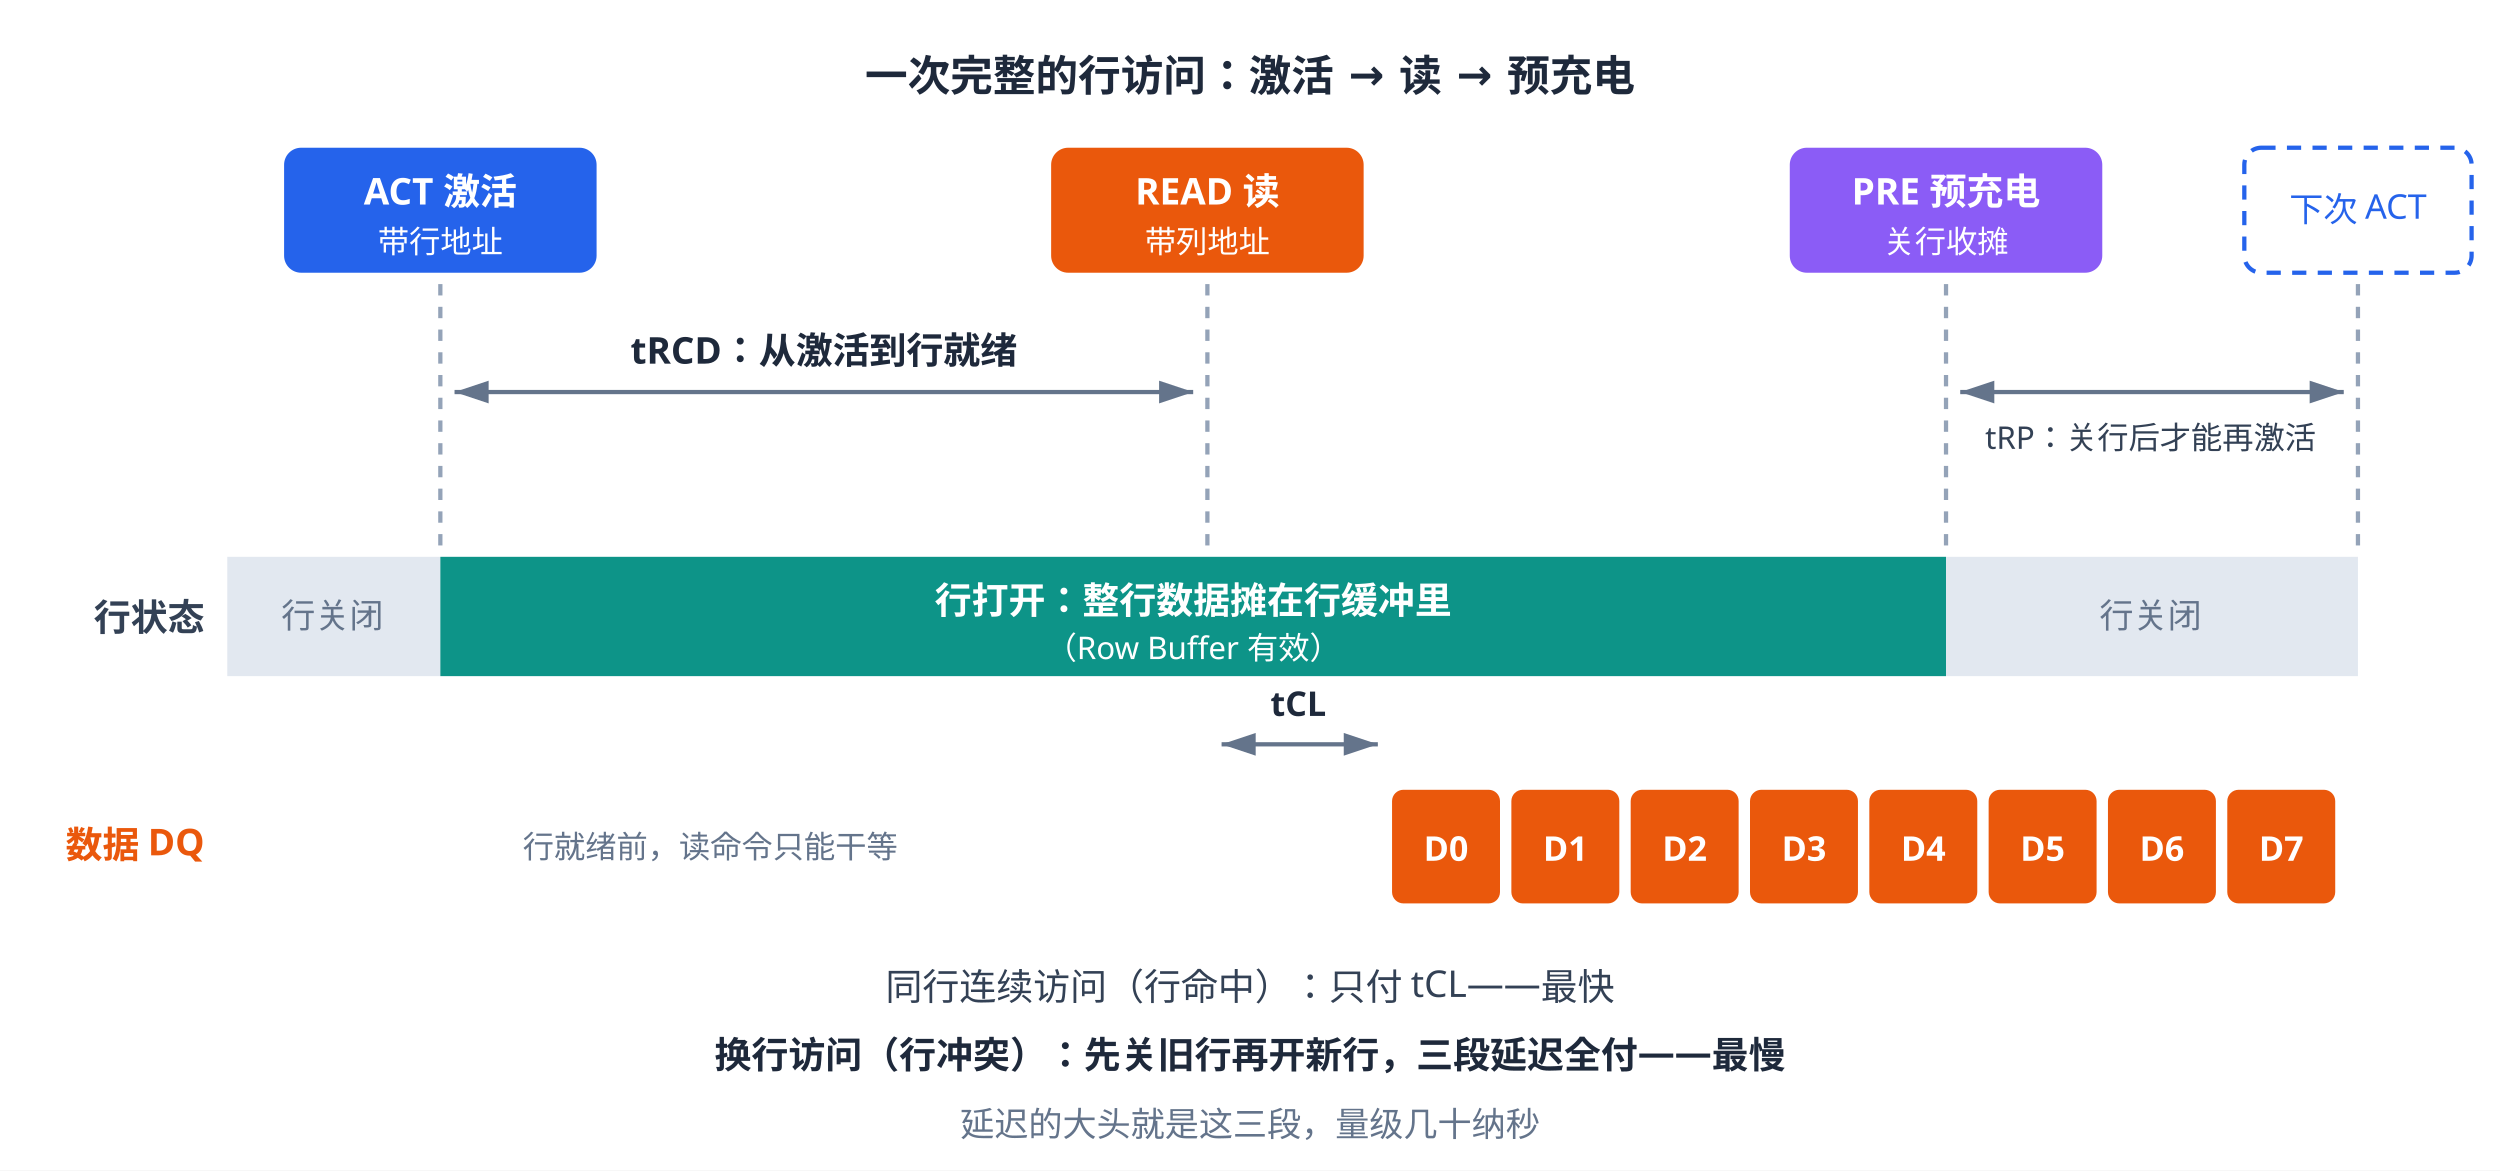
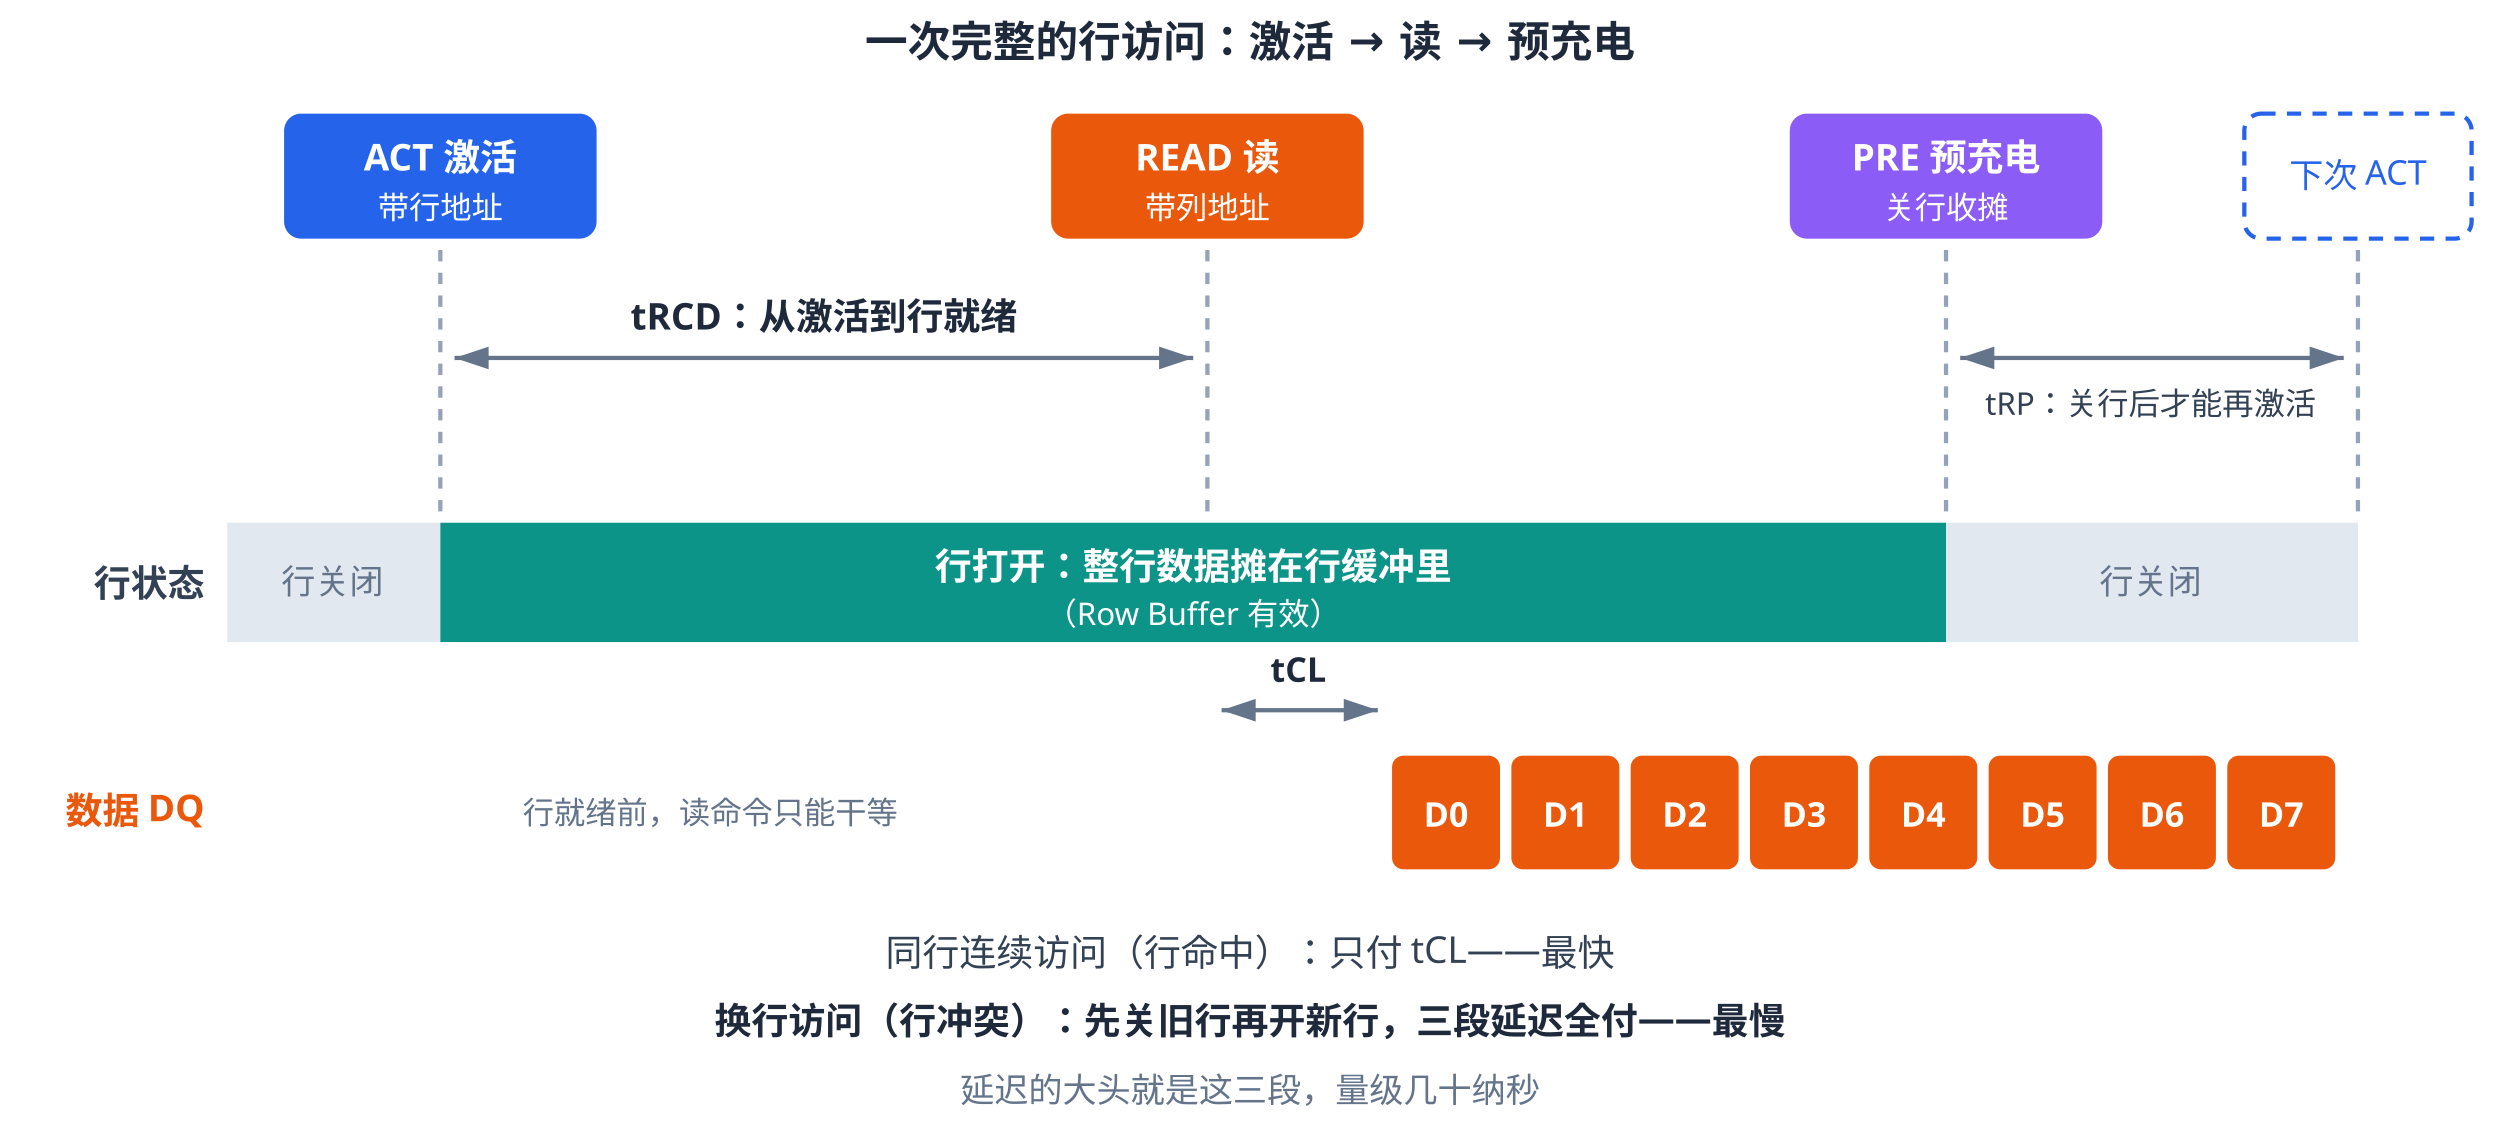
- <svg xmlns="http://www.w3.org/2000/svg" viewBox="0 0 880 412" font-family="'PingFang SC','Microsoft YaHei',sans-serif">
+ <svg xmlns="http://www.w3.org/2000/svg" viewBox="0 12 880 396" font-family="'PingFang SC','Microsoft YaHei',sans-serif">
  <rect x="0" y="0" width="880" height="412" fill="#ffffff" />
  <text x="440" y="32" text-anchor="middle" fill="#1e293b" font-size="15" font-weight="bold">一次完整的行访问：激活 → 读 → 预充电</text>
  <rect x="100" y="52" width="110" height="44" rx="6" fill="#2563eb" />
  <text x="155" y="72" text-anchor="middle" fill="#ffffff" font-size="13" font-weight="bold">ACT 激活</text>
  <text x="155" y="89" text-anchor="middle" fill="#ffffff" font-size="11">带行地址</text>
  <rect x="370" y="52" width="110" height="44" rx="6" fill="#ea580c" />
  <text x="425" y="72" text-anchor="middle" fill="#ffffff" font-size="13" font-weight="bold">READ 读</text>
  <text x="425" y="89" text-anchor="middle" fill="#ffffff" font-size="11">带列地址</text>
  <rect x="630" y="52" width="110" height="44" rx="6" fill="#8b5cf6" />
  <text x="685" y="72" text-anchor="middle" fill="#ffffff" font-size="13" font-weight="bold">PRE 预充电</text>
  <text x="685" y="89" text-anchor="middle" fill="#ffffff" font-size="11">关行收摊</text>
  <rect x="790" y="52" width="80" height="44" rx="6" fill="none" stroke="#2563eb" stroke-width="1.5" stroke-dasharray="5,4" />
  <text x="830" y="78" text-anchor="middle" fill="#2563eb" font-size="12">下次 ACT</text>
  <line x1="155" y1="100" x2="155" y2="196" stroke="#94a3b8" stroke-width="1.5" stroke-dasharray="4,4" />
  <line x1="425" y1="100" x2="425" y2="196" stroke="#94a3b8" stroke-width="1.5" stroke-dasharray="4,4" />
  <line x1="685" y1="100" x2="685" y2="196" stroke="#94a3b8" stroke-width="1.5" stroke-dasharray="4,4" />
  <line x1="830" y1="100" x2="830" y2="196" stroke="#94a3b8" stroke-width="1.5" stroke-dasharray="4,4" />
  <line x1="160" y1="138" x2="420" y2="138" stroke="#64748b" stroke-width="1.5" />
  <polygon points="160,138 172,134 172,142" fill="#64748b" />
  <polygon points="420,138 408,134 408,142" fill="#64748b" />
  <text x="290" y="128" text-anchor="middle" fill="#1e293b" font-size="13" font-weight="bold">tRCD：从激活到行就绪</text>
  <line x1="690" y1="138" x2="825" y2="138" stroke="#64748b" stroke-width="1.5" />
  <polygon points="690,138 702,134 702,142" fill="#64748b" />
  <polygon points="825,138 813,134 813,142" fill="#64748b" />
  <text x="757" y="158" text-anchor="middle" fill="#334155" font-size="11">tRP：关行后才能再激活</text>
  <text x="72" y="222" text-anchor="end" fill="#334155" font-size="13" font-weight="bold">行状态</text>
  <rect x="80" y="196" width="75" height="42" fill="#e2e8f0" />
  <text x="117" y="221" text-anchor="middle" fill="#64748b" font-size="12">行关闭</text>
  <rect x="155" y="196" width="530" height="42" fill="#0d9488" />
  <text x="420" y="216" text-anchor="middle" fill="#ffffff" font-size="13" font-weight="bold">行打开：整行数据摊在行缓冲里</text>
  <text x="420" y="232" text-anchor="middle" fill="#ffffff" font-size="11">（Row Buffer 有效）</text>
  <rect x="685" y="196" width="145" height="42" fill="#e2e8f0" />
  <text x="757" y="221" text-anchor="middle" fill="#64748b" font-size="12">行关闭</text>
  <line x1="430" y1="262" x2="485" y2="262" stroke="#64748b" stroke-width="1.5" />
  <polygon points="430,262 442,258 442,266" fill="#64748b" />
  <polygon points="485,262 473,258 473,266" fill="#64748b" />
  <text x="457" y="252" text-anchor="middle" fill="#1e293b" font-size="12" font-weight="bold">tCL</text>
  <text x="72" y="302" text-anchor="end" fill="#ea580c" font-size="13" font-weight="bold">数据 DQ</text>
  <text x="250" y="302" text-anchor="middle" fill="#64748b" font-size="11">行就绪前，读命令只能干等</text>
  <rect x="490" y="278" width="38" height="40" rx="4" fill="#ea580c" />
  <rect x="532" y="278" width="38" height="40" rx="4" fill="#ea580c" />
  <rect x="574" y="278" width="38" height="40" rx="4" fill="#ea580c" />
  <rect x="616" y="278" width="38" height="40" rx="4" fill="#ea580c" />
  <rect x="658" y="278" width="38" height="40" rx="4" fill="#ea580c" />
  <rect x="700" y="278" width="38" height="40" rx="4" fill="#ea580c" />
  <rect x="742" y="278" width="38" height="40" rx="4" fill="#ea580c" />
  <rect x="784" y="278" width="38" height="40" rx="4" fill="#ea580c" />
  <text x="509" y="303" text-anchor="middle" fill="#ffffff" font-size="12" font-weight="bold">D0</text>
  <text x="551" y="303" text-anchor="middle" fill="#ffffff" font-size="12" font-weight="bold">D1</text>
  <text x="593" y="303" text-anchor="middle" fill="#ffffff" font-size="12" font-weight="bold">D2</text>
  <text x="635" y="303" text-anchor="middle" fill="#ffffff" font-size="12" font-weight="bold">D3</text>
  <text x="677" y="303" text-anchor="middle" fill="#ffffff" font-size="12" font-weight="bold">D4</text>
  <text x="719" y="303" text-anchor="middle" fill="#ffffff" font-size="12" font-weight="bold">D5</text>
  <text x="761" y="303" text-anchor="middle" fill="#ffffff" font-size="12" font-weight="bold">D6</text>
  <text x="803" y="303" text-anchor="middle" fill="#ffffff" font-size="12" font-weight="bold">D7</text>
  <text x="440" y="352" text-anchor="middle" fill="#334155" font-size="13">同行连续访问（行命中）：只付 tCL——最快</text>
  <text x="440" y="376" text-anchor="middle" fill="#1e293b" font-size="13" font-weight="bold">换行访问（行冲突）：先关旧行再开新行，三段延迟全付——最慢</text>
  <text x="440" y="400" text-anchor="middle" fill="#64748b" font-size="12">延迟的大头就是这三段，量级几十纳秒</text>
</svg>
